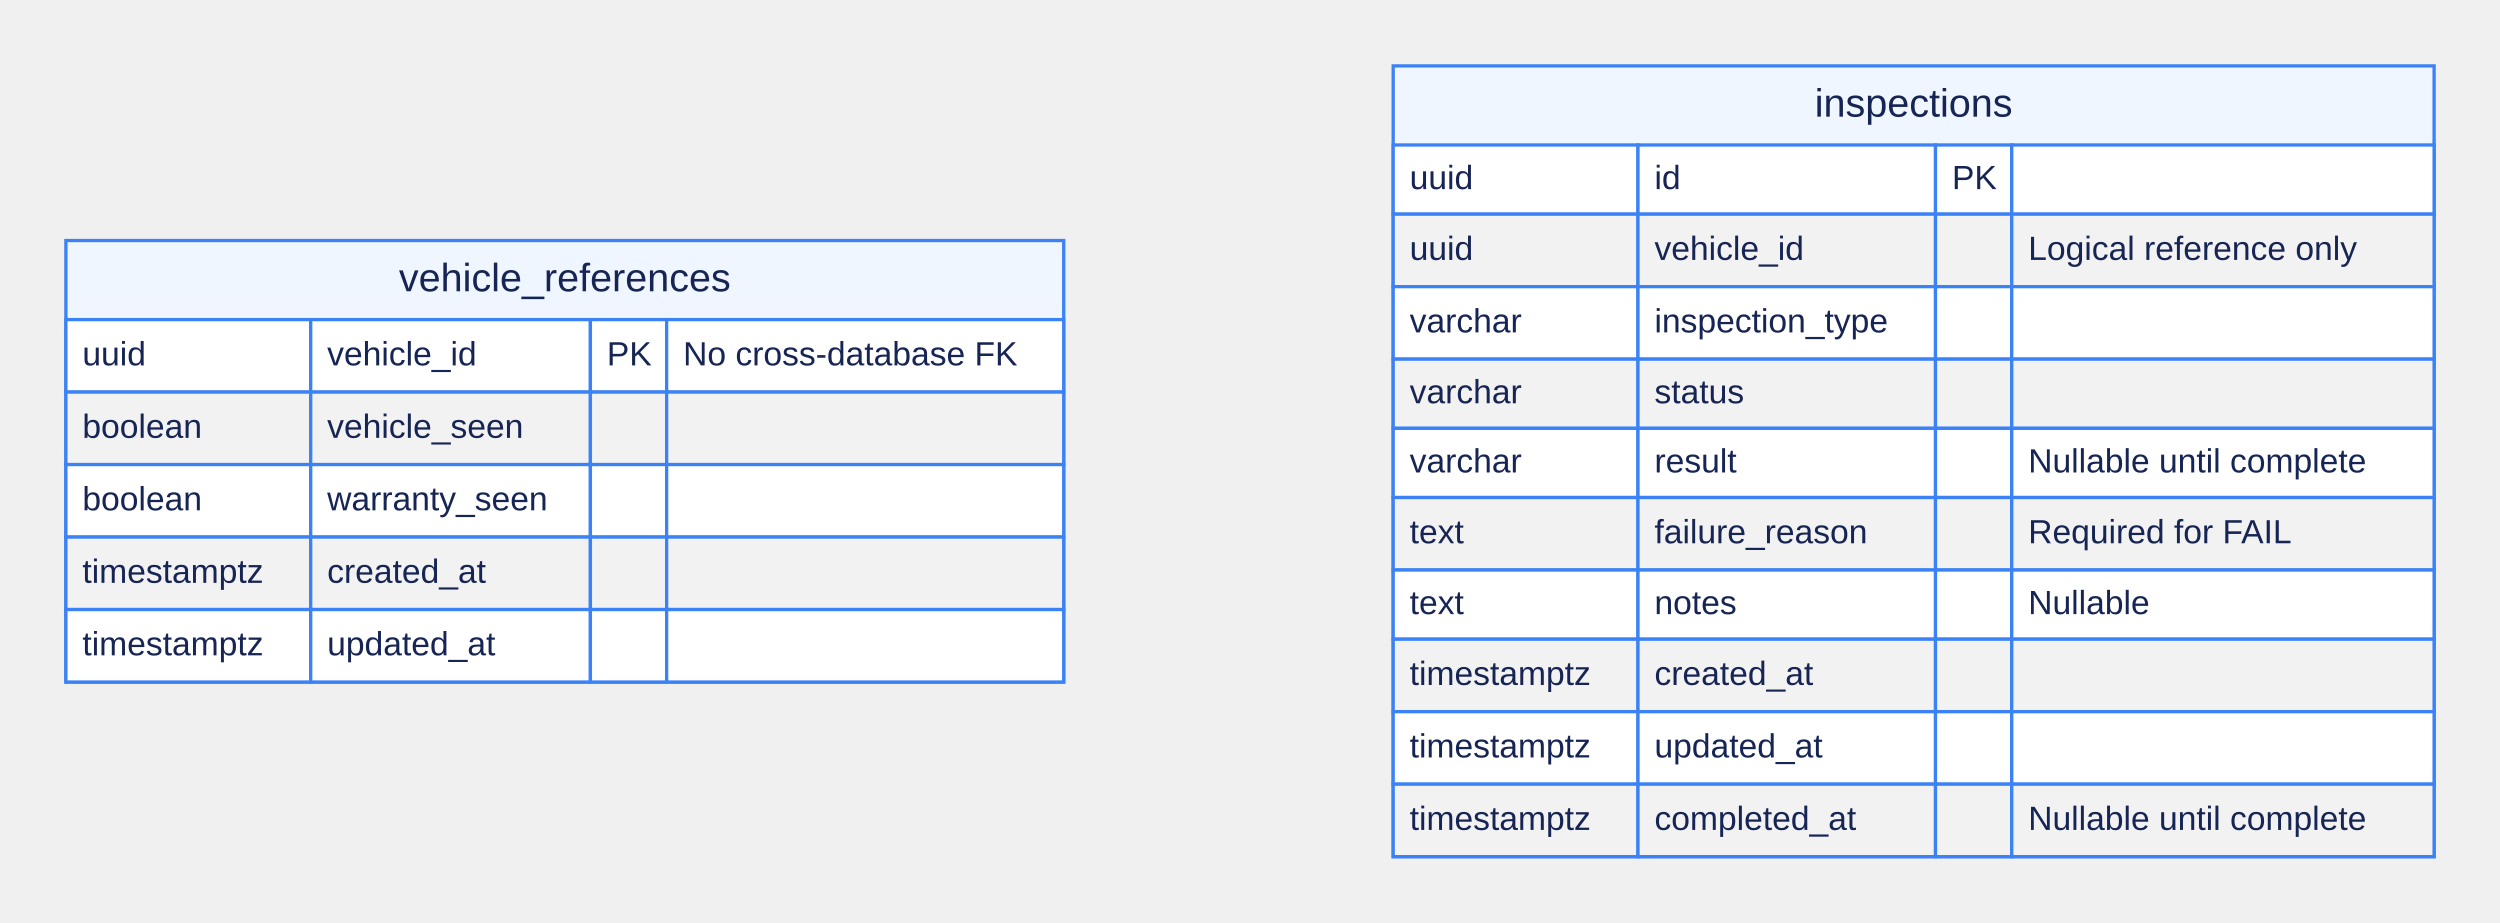
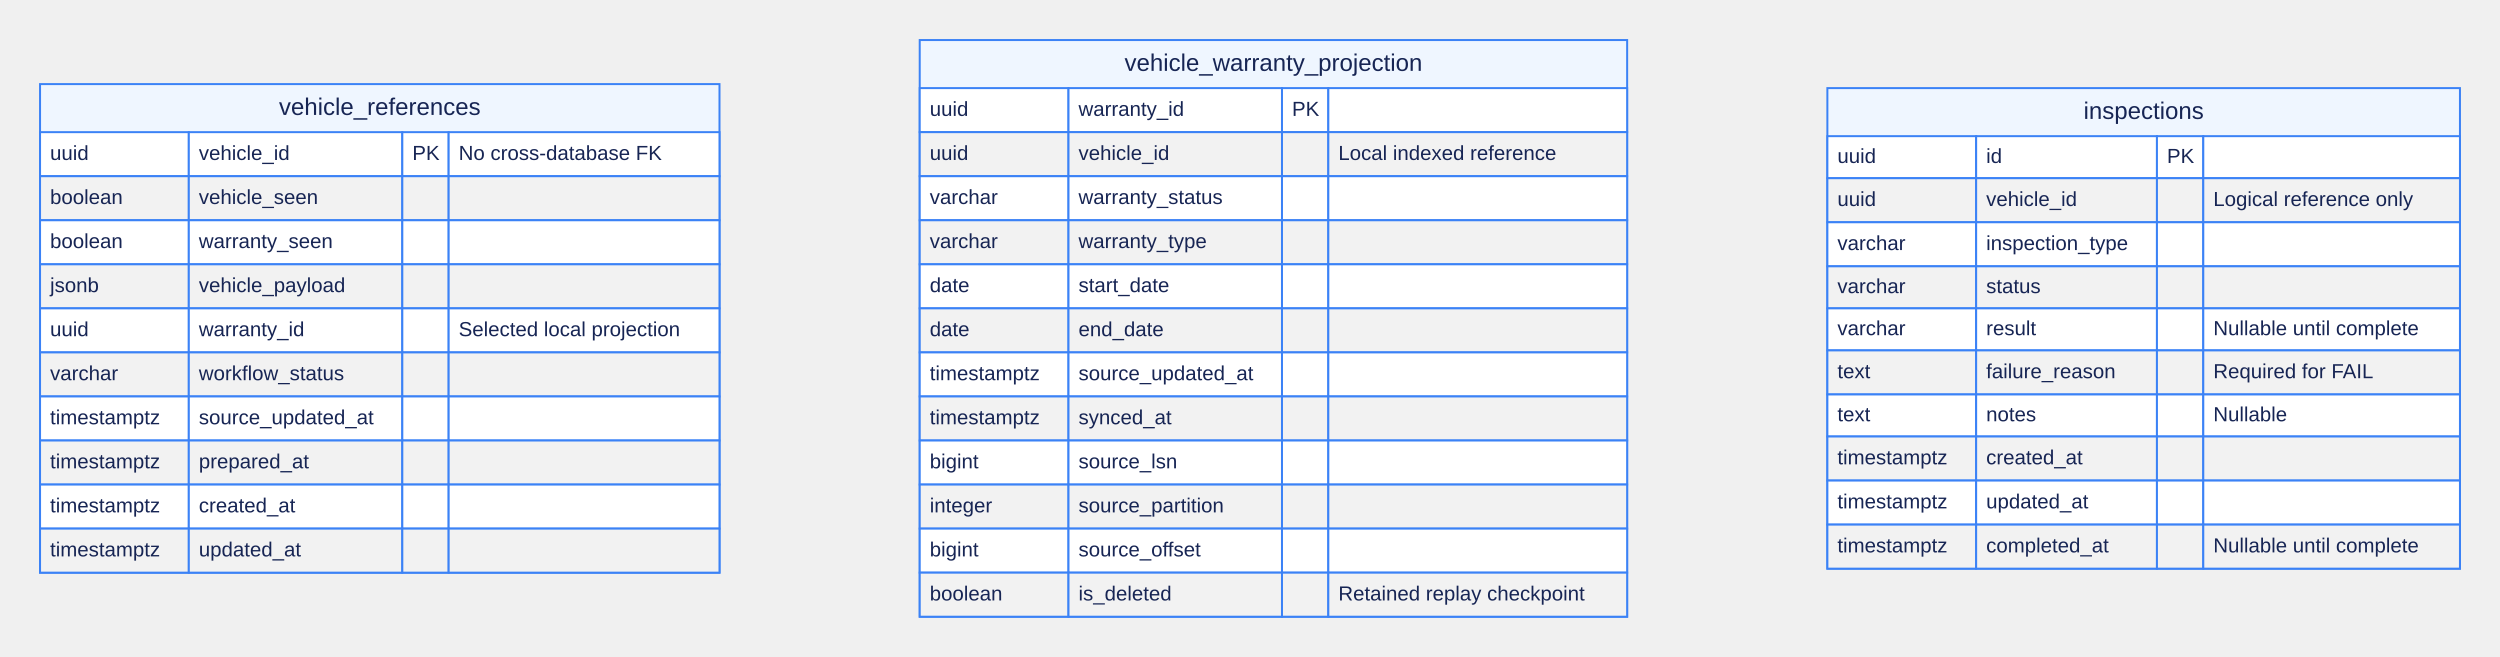
- <svg xmlns="http://www.w3.org/2000/svg" aria-roledescription="er" role="graphics-document document" viewBox="0 0 758.767 280" style="max-width: 758.767px; background-color: white;" width="100%" id="my-svg">
+ <svg xmlns="http://www.w3.org/2000/svg" aria-roledescription="er" role="graphics-document document" viewBox="0 0 1248.558 328" style="max-width: 1248.56px; background-color: white;" width="100%" id="my-svg">
  <style>#my-svg{font-family:Arial,sans-serif;font-size:16px;fill:#172554;}#my-svg .error-icon{fill:#f8fafc;}#my-svg .error-text{fill:#070503;stroke:#070503;}#my-svg .edge-thickness-normal{stroke-width:1px;}#my-svg .edge-thickness-thick{stroke-width:3.5px;}#my-svg .edge-pattern-solid{stroke-dasharray:0;}#my-svg .edge-thickness-invisible{stroke-width:0;fill:none;}#my-svg .edge-pattern-dashed{stroke-dasharray:3;}#my-svg .edge-pattern-dotted{stroke-dasharray:2;}#my-svg .marker{fill:#475569;stroke:#475569;}#my-svg .marker.cross{stroke:#475569;}#my-svg svg{font-family:Arial,sans-serif;font-size:16px;}#my-svg p{margin:0;}#my-svg .entityBox{fill:#eff6ff;stroke:#3b82f6;}#my-svg .attributeBoxOdd{fill:#ffffff;stroke:#3b82f6;}#my-svg .attributeBoxEven{fill:#f2f2f2;stroke:#3b82f6;}#my-svg .relationshipLabelBox{fill:#f8fafc;opacity:0.7;background-color:#f8fafc;}#my-svg .relationshipLabelBox rect{opacity:0.5;}#my-svg .relationshipLine{stroke:#475569;}#my-svg .entityTitleText{text-anchor:middle;font-size:18px;fill:#172554;}#my-svg #MD_PARENT_START{fill:#f5f5f5!important;stroke:#475569!important;stroke-width:1;}#my-svg #MD_PARENT_END{fill:#f5f5f5!important;stroke:#475569!important;stroke-width:1;}#my-svg :root{--mermaid-font-family:"trebuchet ms",verdana,arial,sans-serif;}</style>
  <g />
  <defs>
    <marker orient="auto" markerHeight="240" markerWidth="190" refY="7" refX="0" id="MD_PARENT_START">
      <path d="M 18,7 L9,13 L1,7 L9,1 Z" />
    </marker>
  </defs>
  <defs>
    <marker orient="auto" markerHeight="28" markerWidth="20" refY="7" refX="19" id="MD_PARENT_END">
      <path d="M 18,7 L9,13 L1,7 L9,1 Z" />
    </marker>
  </defs>
  <defs>
    <marker orient="auto" markerHeight="18" markerWidth="18" refY="9" refX="0" id="ONLY_ONE_START">
      <path d="M9,0 L9,18 M15,0 L15,18" fill="none" stroke="gray" />
    </marker>
  </defs>
  <defs>
    <marker orient="auto" markerHeight="18" markerWidth="18" refY="9" refX="18" id="ONLY_ONE_END">
      <path d="M3,0 L3,18 M9,0 L9,18" fill="none" stroke="gray" />
    </marker>
  </defs>
  <defs>
    <marker orient="auto" markerHeight="18" markerWidth="30" refY="9" refX="0" id="ZERO_OR_ONE_START">
      <circle r="6" cy="9" cx="21" fill="white" stroke="gray" />
      <path d="M9,0 L9,18" fill="none" stroke="gray" />
    </marker>
  </defs>
  <defs>
    <marker orient="auto" markerHeight="18" markerWidth="30" refY="9" refX="30" id="ZERO_OR_ONE_END">
      <circle r="6" cy="9" cx="9" fill="white" stroke="gray" />
      <path d="M21,0 L21,18" fill="none" stroke="gray" />
    </marker>
  </defs>
  <defs>
    <marker orient="auto" markerHeight="36" markerWidth="45" refY="18" refX="18" id="ONE_OR_MORE_START">
      <path d="M0,18 Q 18,0 36,18 Q 18,36 0,18 M42,9 L42,27" fill="none" stroke="gray" />
    </marker>
  </defs>
  <defs>
    <marker orient="auto" markerHeight="36" markerWidth="45" refY="18" refX="27" id="ONE_OR_MORE_END">
      <path d="M3,9 L3,27 M9,18 Q27,0 45,18 Q27,36 9,18" fill="none" stroke="gray" />
    </marker>
  </defs>
  <defs>
    <marker orient="auto" markerHeight="36" markerWidth="57" refY="18" refX="18" id="ZERO_OR_MORE_START">
      <circle r="6" cy="18" cx="48" fill="white" stroke="gray" />
      <path d="M0,18 Q18,0 36,18 Q18,36 0,18" fill="none" stroke="gray" />
    </marker>
  </defs>
  <defs>
    <marker orient="auto" markerHeight="36" markerWidth="57" refY="18" refX="39" id="ZERO_OR_MORE_END">
      <circle r="6" cy="18" cx="9" fill="white" stroke="gray" />
      <path d="M21,18 Q39,0 57,18 Q39,36 21,18" fill="none" stroke="gray" />
    </marker>
  </defs>
-   <g transform="translate(20,73 )" id="entity-vehiclereferences-11509d1c-9107-50a2-a935-6b2d21ae5226">
-     <rect height="134" width="302.842" y="0" x="0" class="er entityBox" />
-     <text style="dominant-baseline: middle; text-anchor: middle; font-size: 12px;" transform="translate(151.4211,12)" y="0" x="0" id="text-entity-vehiclereferences-11509d1c-9107-50a2-a935-6b2d21ae5226" class="er entityLabel">vehicle_references</text>
+   <g transform="translate(20,42 )" id="entity-vehiclereferences-11509d1c-9107-50a2-a935-6b2d21ae5226">
+     <rect height="244" width="339.331" y="0" x="0" class="er entityBox" />
+     <text style="dominant-baseline: middle; text-anchor: middle; font-size: 12px;" transform="translate(169.6654,12)" y="0" x="0" id="text-entity-vehiclereferences-11509d1c-9107-50a2-a935-6b2d21ae5226" class="er entityLabel">vehicle_references</text>
    <rect height="22" width="74.297" y="24" x="0" class="er attributeBoxOdd" />
    <text style="dominant-baseline: middle; font-size: 10.2px;" transform="translate(5,35)" y="0" x="0" id="text-entity-vehiclereferences-11509d1c-9107-50a2-a935-6b2d21ae5226-attr-1-type" class="er entityLabel">uuid</text>
-     <rect height="22" width="84.891" y="24" x="74.297" class="er attributeBoxOdd" />
+     <rect height="22" width="106.625" y="24" x="74.297" class="er attributeBoxOdd" />
    <text style="dominant-baseline: middle; font-size: 10.2px;" transform="translate(79.29688,35)" y="0" x="0" id="text-entity-vehiclereferences-11509d1c-9107-50a2-a935-6b2d21ae5226-attr-1-name" class="er entityLabel">vehicle_id</text>
-     <rect height="22" width="23.143" y="24" x="159.188" class="er attributeBoxOdd" />
-     <text style="dominant-baseline: middle; font-size: 10.2px;" transform="translate(164.1875,35)" y="0" x="0" id="text-entity-vehiclereferences-11509d1c-9107-50a2-a935-6b2d21ae5226-attr-1-key" class="er entityLabel">PK</text>
-     <rect height="22" width="120.511" y="24" x="182.331" class="er attributeBoxOdd" />
-     <text style="dominant-baseline: middle; font-size: 10.2px;" transform="translate(187.3308,35)" y="0" x="0" id="text-entity-vehiclereferences-11509d1c-9107-50a2-a935-6b2d21ae5226-attr-1-comment" class="er entityLabel">No cross-database FK</text>
+     <rect height="22" width="23.143" y="24" x="180.922" class="er attributeBoxOdd" />
+     <text style="dominant-baseline: middle; font-size: 10.2px;" transform="translate(185.9219,35)" y="0" x="0" id="text-entity-vehiclereferences-11509d1c-9107-50a2-a935-6b2d21ae5226-attr-1-key" class="er entityLabel">PK</text>
+     <rect height="22" width="135.266" y="24" x="204.065" class="er attributeBoxOdd" />
+     <text style="dominant-baseline: middle; font-size: 10.2px;" transform="translate(209.0652,35)" y="0" x="0" id="text-entity-vehiclereferences-11509d1c-9107-50a2-a935-6b2d21ae5226-attr-1-comment" class="er entityLabel">No cross-database FK</text>
    <rect height="22" width="74.297" y="46" x="0" class="er attributeBoxEven" />
    <text style="dominant-baseline: middle; font-size: 10.2px;" transform="translate(5,57)" y="0" x="0" id="text-entity-vehiclereferences-11509d1c-9107-50a2-a935-6b2d21ae5226-attr-2-type" class="er entityLabel">boolean</text>
-     <rect height="22" width="84.891" y="46" x="74.297" class="er attributeBoxEven" />
+     <rect height="22" width="106.625" y="46" x="74.297" class="er attributeBoxEven" />
    <text style="dominant-baseline: middle; font-size: 10.2px;" transform="translate(79.29688,57)" y="0" x="0" id="text-entity-vehiclereferences-11509d1c-9107-50a2-a935-6b2d21ae5226-attr-2-name" class="er entityLabel">vehicle_seen</text>
-     <rect height="22" width="23.143" y="46" x="159.188" class="er attributeBoxEven" />
-     <text style="dominant-baseline: middle; font-size: 10.2px;" transform="translate(164.1875,57)" y="0" x="0" id="text-entity-vehiclereferences-11509d1c-9107-50a2-a935-6b2d21ae5226-attr-2-key" class="er entityLabel" />
-     <rect height="22" width="120.511" y="46" x="182.331" class="er attributeBoxEven" />
-     <text style="dominant-baseline: middle; font-size: 10.2px;" transform="translate(187.3308,57)" y="0" x="0" id="text-entity-vehiclereferences-11509d1c-9107-50a2-a935-6b2d21ae5226-attr-2-comment" class="er entityLabel" />
+     <rect height="22" width="23.143" y="46" x="180.922" class="er attributeBoxEven" />
+     <text style="dominant-baseline: middle; font-size: 10.2px;" transform="translate(185.9219,57)" y="0" x="0" id="text-entity-vehiclereferences-11509d1c-9107-50a2-a935-6b2d21ae5226-attr-2-key" class="er entityLabel" />
+     <rect height="22" width="135.266" y="46" x="204.065" class="er attributeBoxEven" />
+     <text style="dominant-baseline: middle; font-size: 10.2px;" transform="translate(209.0652,57)" y="0" x="0" id="text-entity-vehiclereferences-11509d1c-9107-50a2-a935-6b2d21ae5226-attr-2-comment" class="er entityLabel" />
    <rect height="22" width="74.297" y="68" x="0" class="er attributeBoxOdd" />
    <text style="dominant-baseline: middle; font-size: 10.2px;" transform="translate(5,79)" y="0" x="0" id="text-entity-vehiclereferences-11509d1c-9107-50a2-a935-6b2d21ae5226-attr-3-type" class="er entityLabel">boolean</text>
-     <rect height="22" width="84.891" y="68" x="74.297" class="er attributeBoxOdd" />
+     <rect height="22" width="106.625" y="68" x="74.297" class="er attributeBoxOdd" />
    <text style="dominant-baseline: middle; font-size: 10.2px;" transform="translate(79.29688,79)" y="0" x="0" id="text-entity-vehiclereferences-11509d1c-9107-50a2-a935-6b2d21ae5226-attr-3-name" class="er entityLabel">warranty_seen</text>
-     <rect height="22" width="23.143" y="68" x="159.188" class="er attributeBoxOdd" />
-     <text style="dominant-baseline: middle; font-size: 10.2px;" transform="translate(164.1875,79)" y="0" x="0" id="text-entity-vehiclereferences-11509d1c-9107-50a2-a935-6b2d21ae5226-attr-3-key" class="er entityLabel" />
-     <rect height="22" width="120.511" y="68" x="182.331" class="er attributeBoxOdd" />
-     <text style="dominant-baseline: middle; font-size: 10.2px;" transform="translate(187.3308,79)" y="0" x="0" id="text-entity-vehiclereferences-11509d1c-9107-50a2-a935-6b2d21ae5226-attr-3-comment" class="er entityLabel" />
+     <rect height="22" width="23.143" y="68" x="180.922" class="er attributeBoxOdd" />
+     <text style="dominant-baseline: middle; font-size: 10.2px;" transform="translate(185.9219,79)" y="0" x="0" id="text-entity-vehiclereferences-11509d1c-9107-50a2-a935-6b2d21ae5226-attr-3-key" class="er entityLabel" />
+     <rect height="22" width="135.266" y="68" x="204.065" class="er attributeBoxOdd" />
+     <text style="dominant-baseline: middle; font-size: 10.2px;" transform="translate(209.0652,79)" y="0" x="0" id="text-entity-vehiclereferences-11509d1c-9107-50a2-a935-6b2d21ae5226-attr-3-comment" class="er entityLabel" />
    <rect height="22" width="74.297" y="90" x="0" class="er attributeBoxEven" />
-     <text style="dominant-baseline: middle; font-size: 10.2px;" transform="translate(5,101)" y="0" x="0" id="text-entity-vehiclereferences-11509d1c-9107-50a2-a935-6b2d21ae5226-attr-4-type" class="er entityLabel">timestamptz</text>
-     <rect height="22" width="84.891" y="90" x="74.297" class="er attributeBoxEven" />
-     <text style="dominant-baseline: middle; font-size: 10.2px;" transform="translate(79.29688,101)" y="0" x="0" id="text-entity-vehiclereferences-11509d1c-9107-50a2-a935-6b2d21ae5226-attr-4-name" class="er entityLabel">created_at</text>
-     <rect height="22" width="23.143" y="90" x="159.188" class="er attributeBoxEven" />
-     <text style="dominant-baseline: middle; font-size: 10.2px;" transform="translate(164.1875,101)" y="0" x="0" id="text-entity-vehiclereferences-11509d1c-9107-50a2-a935-6b2d21ae5226-attr-4-key" class="er entityLabel" />
-     <rect height="22" width="120.511" y="90" x="182.331" class="er attributeBoxEven" />
-     <text style="dominant-baseline: middle; font-size: 10.2px;" transform="translate(187.3308,101)" y="0" x="0" id="text-entity-vehiclereferences-11509d1c-9107-50a2-a935-6b2d21ae5226-attr-4-comment" class="er entityLabel" />
+     <text style="dominant-baseline: middle; font-size: 10.2px;" transform="translate(5,101)" y="0" x="0" id="text-entity-vehiclereferences-11509d1c-9107-50a2-a935-6b2d21ae5226-attr-4-type" class="er entityLabel">jsonb</text>
+     <rect height="22" width="106.625" y="90" x="74.297" class="er attributeBoxEven" />
+     <text style="dominant-baseline: middle; font-size: 10.2px;" transform="translate(79.29688,101)" y="0" x="0" id="text-entity-vehiclereferences-11509d1c-9107-50a2-a935-6b2d21ae5226-attr-4-name" class="er entityLabel">vehicle_payload</text>
+     <rect height="22" width="23.143" y="90" x="180.922" class="er attributeBoxEven" />
+     <text style="dominant-baseline: middle; font-size: 10.2px;" transform="translate(185.9219,101)" y="0" x="0" id="text-entity-vehiclereferences-11509d1c-9107-50a2-a935-6b2d21ae5226-attr-4-key" class="er entityLabel" />
+     <rect height="22" width="135.266" y="90" x="204.065" class="er attributeBoxEven" />
+     <text style="dominant-baseline: middle; font-size: 10.2px;" transform="translate(209.0652,101)" y="0" x="0" id="text-entity-vehiclereferences-11509d1c-9107-50a2-a935-6b2d21ae5226-attr-4-comment" class="er entityLabel" />
    <rect height="22" width="74.297" y="112" x="0" class="er attributeBoxOdd" />
-     <text style="dominant-baseline: middle; font-size: 10.2px;" transform="translate(5,123)" y="0" x="0" id="text-entity-vehiclereferences-11509d1c-9107-50a2-a935-6b2d21ae5226-attr-5-type" class="er entityLabel">timestamptz</text>
-     <rect height="22" width="84.891" y="112" x="74.297" class="er attributeBoxOdd" />
-     <text style="dominant-baseline: middle; font-size: 10.2px;" transform="translate(79.29688,123)" y="0" x="0" id="text-entity-vehiclereferences-11509d1c-9107-50a2-a935-6b2d21ae5226-attr-5-name" class="er entityLabel">updated_at</text>
-     <rect height="22" width="23.143" y="112" x="159.188" class="er attributeBoxOdd" />
-     <text style="dominant-baseline: middle; font-size: 10.2px;" transform="translate(164.1875,123)" y="0" x="0" id="text-entity-vehiclereferences-11509d1c-9107-50a2-a935-6b2d21ae5226-attr-5-key" class="er entityLabel" />
-     <rect height="22" width="120.511" y="112" x="182.331" class="er attributeBoxOdd" />
-     <text style="dominant-baseline: middle; font-size: 10.2px;" transform="translate(187.3308,123)" y="0" x="0" id="text-entity-vehiclereferences-11509d1c-9107-50a2-a935-6b2d21ae5226-attr-5-comment" class="er entityLabel" />
+     <text style="dominant-baseline: middle; font-size: 10.2px;" transform="translate(5,123)" y="0" x="0" id="text-entity-vehiclereferences-11509d1c-9107-50a2-a935-6b2d21ae5226-attr-5-type" class="er entityLabel">uuid</text>
+     <rect height="22" width="106.625" y="112" x="74.297" class="er attributeBoxOdd" />
+     <text style="dominant-baseline: middle; font-size: 10.2px;" transform="translate(79.29688,123)" y="0" x="0" id="text-entity-vehiclereferences-11509d1c-9107-50a2-a935-6b2d21ae5226-attr-5-name" class="er entityLabel">warranty_id</text>
+     <rect height="22" width="23.143" y="112" x="180.922" class="er attributeBoxOdd" />
+     <text style="dominant-baseline: middle; font-size: 10.2px;" transform="translate(185.9219,123)" y="0" x="0" id="text-entity-vehiclereferences-11509d1c-9107-50a2-a935-6b2d21ae5226-attr-5-key" class="er entityLabel" />
+     <rect height="22" width="135.266" y="112" x="204.065" class="er attributeBoxOdd" />
+     <text style="dominant-baseline: middle; font-size: 10.2px;" transform="translate(209.0652,123)" y="0" x="0" id="text-entity-vehiclereferences-11509d1c-9107-50a2-a935-6b2d21ae5226-attr-5-comment" class="er entityLabel">Selected local projection</text>
+     <rect height="22" width="74.297" y="134" x="0" class="er attributeBoxEven" />
+     <text style="dominant-baseline: middle; font-size: 10.2px;" transform="translate(5,145)" y="0" x="0" id="text-entity-vehiclereferences-11509d1c-9107-50a2-a935-6b2d21ae5226-attr-6-type" class="er entityLabel">varchar</text>
+     <rect height="22" width="106.625" y="134" x="74.297" class="er attributeBoxEven" />
+     <text style="dominant-baseline: middle; font-size: 10.2px;" transform="translate(79.29688,145)" y="0" x="0" id="text-entity-vehiclereferences-11509d1c-9107-50a2-a935-6b2d21ae5226-attr-6-name" class="er entityLabel">workflow_status</text>
+     <rect height="22" width="23.143" y="134" x="180.922" class="er attributeBoxEven" />
+     <text style="dominant-baseline: middle; font-size: 10.2px;" transform="translate(185.9219,145)" y="0" x="0" id="text-entity-vehiclereferences-11509d1c-9107-50a2-a935-6b2d21ae5226-attr-6-key" class="er entityLabel" />
+     <rect height="22" width="135.266" y="134" x="204.065" class="er attributeBoxEven" />
+     <text style="dominant-baseline: middle; font-size: 10.2px;" transform="translate(209.0652,145)" y="0" x="0" id="text-entity-vehiclereferences-11509d1c-9107-50a2-a935-6b2d21ae5226-attr-6-comment" class="er entityLabel" />
+     <rect height="22" width="74.297" y="156" x="0" class="er attributeBoxOdd" />
+     <text style="dominant-baseline: middle; font-size: 10.2px;" transform="translate(5,167)" y="0" x="0" id="text-entity-vehiclereferences-11509d1c-9107-50a2-a935-6b2d21ae5226-attr-7-type" class="er entityLabel">timestamptz</text>
+     <rect height="22" width="106.625" y="156" x="74.297" class="er attributeBoxOdd" />
+     <text style="dominant-baseline: middle; font-size: 10.2px;" transform="translate(79.29688,167)" y="0" x="0" id="text-entity-vehiclereferences-11509d1c-9107-50a2-a935-6b2d21ae5226-attr-7-name" class="er entityLabel">source_updated_at</text>
+     <rect height="22" width="23.143" y="156" x="180.922" class="er attributeBoxOdd" />
+     <text style="dominant-baseline: middle; font-size: 10.2px;" transform="translate(185.9219,167)" y="0" x="0" id="text-entity-vehiclereferences-11509d1c-9107-50a2-a935-6b2d21ae5226-attr-7-key" class="er entityLabel" />
+     <rect height="22" width="135.266" y="156" x="204.065" class="er attributeBoxOdd" />
+     <text style="dominant-baseline: middle; font-size: 10.2px;" transform="translate(209.0652,167)" y="0" x="0" id="text-entity-vehiclereferences-11509d1c-9107-50a2-a935-6b2d21ae5226-attr-7-comment" class="er entityLabel" />
+     <rect height="22" width="74.297" y="178" x="0" class="er attributeBoxEven" />
+     <text style="dominant-baseline: middle; font-size: 10.2px;" transform="translate(5,189)" y="0" x="0" id="text-entity-vehiclereferences-11509d1c-9107-50a2-a935-6b2d21ae5226-attr-8-type" class="er entityLabel">timestamptz</text>
+     <rect height="22" width="106.625" y="178" x="74.297" class="er attributeBoxEven" />
+     <text style="dominant-baseline: middle; font-size: 10.2px;" transform="translate(79.29688,189)" y="0" x="0" id="text-entity-vehiclereferences-11509d1c-9107-50a2-a935-6b2d21ae5226-attr-8-name" class="er entityLabel">prepared_at</text>
+     <rect height="22" width="23.143" y="178" x="180.922" class="er attributeBoxEven" />
+     <text style="dominant-baseline: middle; font-size: 10.2px;" transform="translate(185.9219,189)" y="0" x="0" id="text-entity-vehiclereferences-11509d1c-9107-50a2-a935-6b2d21ae5226-attr-8-key" class="er entityLabel" />
+     <rect height="22" width="135.266" y="178" x="204.065" class="er attributeBoxEven" />
+     <text style="dominant-baseline: middle; font-size: 10.2px;" transform="translate(209.0652,189)" y="0" x="0" id="text-entity-vehiclereferences-11509d1c-9107-50a2-a935-6b2d21ae5226-attr-8-comment" class="er entityLabel" />
+     <rect height="22" width="74.297" y="200" x="0" class="er attributeBoxOdd" />
+     <text style="dominant-baseline: middle; font-size: 10.2px;" transform="translate(5,211)" y="0" x="0" id="text-entity-vehiclereferences-11509d1c-9107-50a2-a935-6b2d21ae5226-attr-9-type" class="er entityLabel">timestamptz</text>
+     <rect height="22" width="106.625" y="200" x="74.297" class="er attributeBoxOdd" />
+     <text style="dominant-baseline: middle; font-size: 10.2px;" transform="translate(79.29688,211)" y="0" x="0" id="text-entity-vehiclereferences-11509d1c-9107-50a2-a935-6b2d21ae5226-attr-9-name" class="er entityLabel">created_at</text>
+     <rect height="22" width="23.143" y="200" x="180.922" class="er attributeBoxOdd" />
+     <text style="dominant-baseline: middle; font-size: 10.2px;" transform="translate(185.9219,211)" y="0" x="0" id="text-entity-vehiclereferences-11509d1c-9107-50a2-a935-6b2d21ae5226-attr-9-key" class="er entityLabel" />
+     <rect height="22" width="135.266" y="200" x="204.065" class="er attributeBoxOdd" />
+     <text style="dominant-baseline: middle; font-size: 10.2px;" transform="translate(209.0652,211)" y="0" x="0" id="text-entity-vehiclereferences-11509d1c-9107-50a2-a935-6b2d21ae5226-attr-9-comment" class="er entityLabel" />
+     <rect height="22" width="74.297" y="222" x="0" class="er attributeBoxEven" />
+     <text style="dominant-baseline: middle; font-size: 10.2px;" transform="translate(5,233)" y="0" x="0" id="text-entity-vehiclereferences-11509d1c-9107-50a2-a935-6b2d21ae5226-attr-10-type" class="er entityLabel">timestamptz</text>
+     <rect height="22" width="106.625" y="222" x="74.297" class="er attributeBoxEven" />
+     <text style="dominant-baseline: middle; font-size: 10.2px;" transform="translate(79.29688,233)" y="0" x="0" id="text-entity-vehiclereferences-11509d1c-9107-50a2-a935-6b2d21ae5226-attr-10-name" class="er entityLabel">updated_at</text>
+     <rect height="22" width="23.143" y="222" x="180.922" class="er attributeBoxEven" />
+     <text style="dominant-baseline: middle; font-size: 10.2px;" transform="translate(185.9219,233)" y="0" x="0" id="text-entity-vehiclereferences-11509d1c-9107-50a2-a935-6b2d21ae5226-attr-10-key" class="er entityLabel" />
+     <rect height="22" width="135.266" y="222" x="204.065" class="er attributeBoxEven" />
+     <text style="dominant-baseline: middle; font-size: 10.2px;" transform="translate(209.0652,233)" y="0" x="0" id="text-entity-vehiclereferences-11509d1c-9107-50a2-a935-6b2d21ae5226-attr-10-comment" class="er entityLabel" />
  </g>
-   <g transform="translate(422.8421,20 )" id="entity-inspections-1abb0ae4-b08a-5ac8-907f-ba8dd2f87b2c">
+   <g transform="translate(459.3308,20 )" id="entity-vehiclewarrantyprojection-8aa4ccb3-3d6f-5cfb-b51c-bd8681db6589">
+     <rect height="288" width="353.302" y="0" x="0" class="er entityBox" />
+     <text style="dominant-baseline: middle; text-anchor: middle; font-size: 12px;" transform="translate(176.6512,12)" y="0" x="0" id="text-entity-vehiclewarrantyprojection-8aa4ccb3-3d6f-5cfb-b51c-bd8681db6589" class="er entityLabel">vehicle_warranty_projection</text>
+     <rect height="22" width="74.297" y="24" x="0" class="er attributeBoxOdd" />
+     <text style="dominant-baseline: middle; font-size: 10.2px;" transform="translate(5,35)" y="0" x="0" id="text-entity-vehiclewarrantyprojection-8aa4ccb3-3d6f-5cfb-b51c-bd8681db6589-attr-1-type" class="er entityLabel">uuid</text>
+     <rect height="22" width="106.625" y="24" x="74.297" class="er attributeBoxOdd" />
+     <text style="dominant-baseline: middle; font-size: 10.2px;" transform="translate(79.29688,35)" y="0" x="0" id="text-entity-vehiclewarrantyprojection-8aa4ccb3-3d6f-5cfb-b51c-bd8681db6589-attr-1-name" class="er entityLabel">warranty_id</text>
+     <rect height="22" width="23.143" y="24" x="180.922" class="er attributeBoxOdd" />
+     <text style="dominant-baseline: middle; font-size: 10.2px;" transform="translate(185.9219,35)" y="0" x="0" id="text-entity-vehiclewarrantyprojection-8aa4ccb3-3d6f-5cfb-b51c-bd8681db6589-attr-1-key" class="er entityLabel">PK</text>
+     <rect height="22" width="149.237" y="24" x="204.065" class="er attributeBoxOdd" />
+     <text style="dominant-baseline: middle; font-size: 10.2px;" transform="translate(209.0652,35)" y="0" x="0" id="text-entity-vehiclewarrantyprojection-8aa4ccb3-3d6f-5cfb-b51c-bd8681db6589-attr-1-comment" class="er entityLabel" />
+     <rect height="22" width="74.297" y="46" x="0" class="er attributeBoxEven" />
+     <text style="dominant-baseline: middle; font-size: 10.2px;" transform="translate(5,57)" y="0" x="0" id="text-entity-vehiclewarrantyprojection-8aa4ccb3-3d6f-5cfb-b51c-bd8681db6589-attr-2-type" class="er entityLabel">uuid</text>
+     <rect height="22" width="106.625" y="46" x="74.297" class="er attributeBoxEven" />
+     <text style="dominant-baseline: middle; font-size: 10.2px;" transform="translate(79.29688,57)" y="0" x="0" id="text-entity-vehiclewarrantyprojection-8aa4ccb3-3d6f-5cfb-b51c-bd8681db6589-attr-2-name" class="er entityLabel">vehicle_id</text>
+     <rect height="22" width="23.143" y="46" x="180.922" class="er attributeBoxEven" />
+     <text style="dominant-baseline: middle; font-size: 10.2px;" transform="translate(185.9219,57)" y="0" x="0" id="text-entity-vehiclewarrantyprojection-8aa4ccb3-3d6f-5cfb-b51c-bd8681db6589-attr-2-key" class="er entityLabel" />
+     <rect height="22" width="149.237" y="46" x="204.065" class="er attributeBoxEven" />
+     <text style="dominant-baseline: middle; font-size: 10.2px;" transform="translate(209.0652,57)" y="0" x="0" id="text-entity-vehiclewarrantyprojection-8aa4ccb3-3d6f-5cfb-b51c-bd8681db6589-attr-2-comment" class="er entityLabel">Local indexed reference</text>
+     <rect height="22" width="74.297" y="68" x="0" class="er attributeBoxOdd" />
+     <text style="dominant-baseline: middle; font-size: 10.2px;" transform="translate(5,79)" y="0" x="0" id="text-entity-vehiclewarrantyprojection-8aa4ccb3-3d6f-5cfb-b51c-bd8681db6589-attr-3-type" class="er entityLabel">varchar</text>
+     <rect height="22" width="106.625" y="68" x="74.297" class="er attributeBoxOdd" />
+     <text style="dominant-baseline: middle; font-size: 10.2px;" transform="translate(79.29688,79)" y="0" x="0" id="text-entity-vehiclewarrantyprojection-8aa4ccb3-3d6f-5cfb-b51c-bd8681db6589-attr-3-name" class="er entityLabel">warranty_status</text>
+     <rect height="22" width="23.143" y="68" x="180.922" class="er attributeBoxOdd" />
+     <text style="dominant-baseline: middle; font-size: 10.2px;" transform="translate(185.9219,79)" y="0" x="0" id="text-entity-vehiclewarrantyprojection-8aa4ccb3-3d6f-5cfb-b51c-bd8681db6589-attr-3-key" class="er entityLabel" />
+     <rect height="22" width="149.237" y="68" x="204.065" class="er attributeBoxOdd" />
+     <text style="dominant-baseline: middle; font-size: 10.2px;" transform="translate(209.0652,79)" y="0" x="0" id="text-entity-vehiclewarrantyprojection-8aa4ccb3-3d6f-5cfb-b51c-bd8681db6589-attr-3-comment" class="er entityLabel" />
+     <rect height="22" width="74.297" y="90" x="0" class="er attributeBoxEven" />
+     <text style="dominant-baseline: middle; font-size: 10.2px;" transform="translate(5,101)" y="0" x="0" id="text-entity-vehiclewarrantyprojection-8aa4ccb3-3d6f-5cfb-b51c-bd8681db6589-attr-4-type" class="er entityLabel">varchar</text>
+     <rect height="22" width="106.625" y="90" x="74.297" class="er attributeBoxEven" />
+     <text style="dominant-baseline: middle; font-size: 10.2px;" transform="translate(79.29688,101)" y="0" x="0" id="text-entity-vehiclewarrantyprojection-8aa4ccb3-3d6f-5cfb-b51c-bd8681db6589-attr-4-name" class="er entityLabel">warranty_type</text>
+     <rect height="22" width="23.143" y="90" x="180.922" class="er attributeBoxEven" />
+     <text style="dominant-baseline: middle; font-size: 10.2px;" transform="translate(185.9219,101)" y="0" x="0" id="text-entity-vehiclewarrantyprojection-8aa4ccb3-3d6f-5cfb-b51c-bd8681db6589-attr-4-key" class="er entityLabel" />
+     <rect height="22" width="149.237" y="90" x="204.065" class="er attributeBoxEven" />
+     <text style="dominant-baseline: middle; font-size: 10.2px;" transform="translate(209.0652,101)" y="0" x="0" id="text-entity-vehiclewarrantyprojection-8aa4ccb3-3d6f-5cfb-b51c-bd8681db6589-attr-4-comment" class="er entityLabel" />
+     <rect height="22" width="74.297" y="112" x="0" class="er attributeBoxOdd" />
+     <text style="dominant-baseline: middle; font-size: 10.2px;" transform="translate(5,123)" y="0" x="0" id="text-entity-vehiclewarrantyprojection-8aa4ccb3-3d6f-5cfb-b51c-bd8681db6589-attr-5-type" class="er entityLabel">date</text>
+     <rect height="22" width="106.625" y="112" x="74.297" class="er attributeBoxOdd" />
+     <text style="dominant-baseline: middle; font-size: 10.2px;" transform="translate(79.29688,123)" y="0" x="0" id="text-entity-vehiclewarrantyprojection-8aa4ccb3-3d6f-5cfb-b51c-bd8681db6589-attr-5-name" class="er entityLabel">start_date</text>
+     <rect height="22" width="23.143" y="112" x="180.922" class="er attributeBoxOdd" />
+     <text style="dominant-baseline: middle; font-size: 10.2px;" transform="translate(185.9219,123)" y="0" x="0" id="text-entity-vehiclewarrantyprojection-8aa4ccb3-3d6f-5cfb-b51c-bd8681db6589-attr-5-key" class="er entityLabel" />
+     <rect height="22" width="149.237" y="112" x="204.065" class="er attributeBoxOdd" />
+     <text style="dominant-baseline: middle; font-size: 10.2px;" transform="translate(209.0652,123)" y="0" x="0" id="text-entity-vehiclewarrantyprojection-8aa4ccb3-3d6f-5cfb-b51c-bd8681db6589-attr-5-comment" class="er entityLabel" />
+     <rect height="22" width="74.297" y="134" x="0" class="er attributeBoxEven" />
+     <text style="dominant-baseline: middle; font-size: 10.2px;" transform="translate(5,145)" y="0" x="0" id="text-entity-vehiclewarrantyprojection-8aa4ccb3-3d6f-5cfb-b51c-bd8681db6589-attr-6-type" class="er entityLabel">date</text>
+     <rect height="22" width="106.625" y="134" x="74.297" class="er attributeBoxEven" />
+     <text style="dominant-baseline: middle; font-size: 10.2px;" transform="translate(79.29688,145)" y="0" x="0" id="text-entity-vehiclewarrantyprojection-8aa4ccb3-3d6f-5cfb-b51c-bd8681db6589-attr-6-name" class="er entityLabel">end_date</text>
+     <rect height="22" width="23.143" y="134" x="180.922" class="er attributeBoxEven" />
+     <text style="dominant-baseline: middle; font-size: 10.2px;" transform="translate(185.9219,145)" y="0" x="0" id="text-entity-vehiclewarrantyprojection-8aa4ccb3-3d6f-5cfb-b51c-bd8681db6589-attr-6-key" class="er entityLabel" />
+     <rect height="22" width="149.237" y="134" x="204.065" class="er attributeBoxEven" />
+     <text style="dominant-baseline: middle; font-size: 10.2px;" transform="translate(209.0652,145)" y="0" x="0" id="text-entity-vehiclewarrantyprojection-8aa4ccb3-3d6f-5cfb-b51c-bd8681db6589-attr-6-comment" class="er entityLabel" />
+     <rect height="22" width="74.297" y="156" x="0" class="er attributeBoxOdd" />
+     <text style="dominant-baseline: middle; font-size: 10.2px;" transform="translate(5,167)" y="0" x="0" id="text-entity-vehiclewarrantyprojection-8aa4ccb3-3d6f-5cfb-b51c-bd8681db6589-attr-7-type" class="er entityLabel">timestamptz</text>
+     <rect height="22" width="106.625" y="156" x="74.297" class="er attributeBoxOdd" />
+     <text style="dominant-baseline: middle; font-size: 10.2px;" transform="translate(79.29688,167)" y="0" x="0" id="text-entity-vehiclewarrantyprojection-8aa4ccb3-3d6f-5cfb-b51c-bd8681db6589-attr-7-name" class="er entityLabel">source_updated_at</text>
+     <rect height="22" width="23.143" y="156" x="180.922" class="er attributeBoxOdd" />
+     <text style="dominant-baseline: middle; font-size: 10.2px;" transform="translate(185.9219,167)" y="0" x="0" id="text-entity-vehiclewarrantyprojection-8aa4ccb3-3d6f-5cfb-b51c-bd8681db6589-attr-7-key" class="er entityLabel" />
+     <rect height="22" width="149.237" y="156" x="204.065" class="er attributeBoxOdd" />
+     <text style="dominant-baseline: middle; font-size: 10.2px;" transform="translate(209.0652,167)" y="0" x="0" id="text-entity-vehiclewarrantyprojection-8aa4ccb3-3d6f-5cfb-b51c-bd8681db6589-attr-7-comment" class="er entityLabel" />
+     <rect height="22" width="74.297" y="178" x="0" class="er attributeBoxEven" />
+     <text style="dominant-baseline: middle; font-size: 10.2px;" transform="translate(5,189)" y="0" x="0" id="text-entity-vehiclewarrantyprojection-8aa4ccb3-3d6f-5cfb-b51c-bd8681db6589-attr-8-type" class="er entityLabel">timestamptz</text>
+     <rect height="22" width="106.625" y="178" x="74.297" class="er attributeBoxEven" />
+     <text style="dominant-baseline: middle; font-size: 10.2px;" transform="translate(79.29688,189)" y="0" x="0" id="text-entity-vehiclewarrantyprojection-8aa4ccb3-3d6f-5cfb-b51c-bd8681db6589-attr-8-name" class="er entityLabel">synced_at</text>
+     <rect height="22" width="23.143" y="178" x="180.922" class="er attributeBoxEven" />
+     <text style="dominant-baseline: middle; font-size: 10.2px;" transform="translate(185.9219,189)" y="0" x="0" id="text-entity-vehiclewarrantyprojection-8aa4ccb3-3d6f-5cfb-b51c-bd8681db6589-attr-8-key" class="er entityLabel" />
+     <rect height="22" width="149.237" y="178" x="204.065" class="er attributeBoxEven" />
+     <text style="dominant-baseline: middle; font-size: 10.2px;" transform="translate(209.0652,189)" y="0" x="0" id="text-entity-vehiclewarrantyprojection-8aa4ccb3-3d6f-5cfb-b51c-bd8681db6589-attr-8-comment" class="er entityLabel" />
+     <rect height="22" width="74.297" y="200" x="0" class="er attributeBoxOdd" />
+     <text style="dominant-baseline: middle; font-size: 10.2px;" transform="translate(5,211)" y="0" x="0" id="text-entity-vehiclewarrantyprojection-8aa4ccb3-3d6f-5cfb-b51c-bd8681db6589-attr-9-type" class="er entityLabel">bigint</text>
+     <rect height="22" width="106.625" y="200" x="74.297" class="er attributeBoxOdd" />
+     <text style="dominant-baseline: middle; font-size: 10.2px;" transform="translate(79.29688,211)" y="0" x="0" id="text-entity-vehiclewarrantyprojection-8aa4ccb3-3d6f-5cfb-b51c-bd8681db6589-attr-9-name" class="er entityLabel">source_lsn</text>
+     <rect height="22" width="23.143" y="200" x="180.922" class="er attributeBoxOdd" />
+     <text style="dominant-baseline: middle; font-size: 10.2px;" transform="translate(185.9219,211)" y="0" x="0" id="text-entity-vehiclewarrantyprojection-8aa4ccb3-3d6f-5cfb-b51c-bd8681db6589-attr-9-key" class="er entityLabel" />
+     <rect height="22" width="149.237" y="200" x="204.065" class="er attributeBoxOdd" />
+     <text style="dominant-baseline: middle; font-size: 10.2px;" transform="translate(209.0652,211)" y="0" x="0" id="text-entity-vehiclewarrantyprojection-8aa4ccb3-3d6f-5cfb-b51c-bd8681db6589-attr-9-comment" class="er entityLabel" />
+     <rect height="22" width="74.297" y="222" x="0" class="er attributeBoxEven" />
+     <text style="dominant-baseline: middle; font-size: 10.2px;" transform="translate(5,233)" y="0" x="0" id="text-entity-vehiclewarrantyprojection-8aa4ccb3-3d6f-5cfb-b51c-bd8681db6589-attr-10-type" class="er entityLabel">integer</text>
+     <rect height="22" width="106.625" y="222" x="74.297" class="er attributeBoxEven" />
+     <text style="dominant-baseline: middle; font-size: 10.2px;" transform="translate(79.29688,233)" y="0" x="0" id="text-entity-vehiclewarrantyprojection-8aa4ccb3-3d6f-5cfb-b51c-bd8681db6589-attr-10-name" class="er entityLabel">source_partition</text>
+     <rect height="22" width="23.143" y="222" x="180.922" class="er attributeBoxEven" />
+     <text style="dominant-baseline: middle; font-size: 10.2px;" transform="translate(185.9219,233)" y="0" x="0" id="text-entity-vehiclewarrantyprojection-8aa4ccb3-3d6f-5cfb-b51c-bd8681db6589-attr-10-key" class="er entityLabel" />
+     <rect height="22" width="149.237" y="222" x="204.065" class="er attributeBoxEven" />
+     <text style="dominant-baseline: middle; font-size: 10.2px;" transform="translate(209.0652,233)" y="0" x="0" id="text-entity-vehiclewarrantyprojection-8aa4ccb3-3d6f-5cfb-b51c-bd8681db6589-attr-10-comment" class="er entityLabel" />
+     <rect height="22" width="74.297" y="244" x="0" class="er attributeBoxOdd" />
+     <text style="dominant-baseline: middle; font-size: 10.2px;" transform="translate(5,255)" y="0" x="0" id="text-entity-vehiclewarrantyprojection-8aa4ccb3-3d6f-5cfb-b51c-bd8681db6589-attr-11-type" class="er entityLabel">bigint</text>
+     <rect height="22" width="106.625" y="244" x="74.297" class="er attributeBoxOdd" />
+     <text style="dominant-baseline: middle; font-size: 10.2px;" transform="translate(79.29688,255)" y="0" x="0" id="text-entity-vehiclewarrantyprojection-8aa4ccb3-3d6f-5cfb-b51c-bd8681db6589-attr-11-name" class="er entityLabel">source_offset</text>
+     <rect height="22" width="23.143" y="244" x="180.922" class="er attributeBoxOdd" />
+     <text style="dominant-baseline: middle; font-size: 10.2px;" transform="translate(185.9219,255)" y="0" x="0" id="text-entity-vehiclewarrantyprojection-8aa4ccb3-3d6f-5cfb-b51c-bd8681db6589-attr-11-key" class="er entityLabel" />
+     <rect height="22" width="149.237" y="244" x="204.065" class="er attributeBoxOdd" />
+     <text style="dominant-baseline: middle; font-size: 10.2px;" transform="translate(209.0652,255)" y="0" x="0" id="text-entity-vehiclewarrantyprojection-8aa4ccb3-3d6f-5cfb-b51c-bd8681db6589-attr-11-comment" class="er entityLabel" />
+     <rect height="22" width="74.297" y="266" x="0" class="er attributeBoxEven" />
+     <text style="dominant-baseline: middle; font-size: 10.2px;" transform="translate(5,277)" y="0" x="0" id="text-entity-vehiclewarrantyprojection-8aa4ccb3-3d6f-5cfb-b51c-bd8681db6589-attr-12-type" class="er entityLabel">boolean</text>
+     <rect height="22" width="106.625" y="266" x="74.297" class="er attributeBoxEven" />
+     <text style="dominant-baseline: middle; font-size: 10.2px;" transform="translate(79.29688,277)" y="0" x="0" id="text-entity-vehiclewarrantyprojection-8aa4ccb3-3d6f-5cfb-b51c-bd8681db6589-attr-12-name" class="er entityLabel">is_deleted</text>
+     <rect height="22" width="23.143" y="266" x="180.922" class="er attributeBoxEven" />
+     <text style="dominant-baseline: middle; font-size: 10.2px;" transform="translate(185.9219,277)" y="0" x="0" id="text-entity-vehiclewarrantyprojection-8aa4ccb3-3d6f-5cfb-b51c-bd8681db6589-attr-12-key" class="er entityLabel" />
+     <rect height="22" width="149.237" y="266" x="204.065" class="er attributeBoxEven" />
+     <text style="dominant-baseline: middle; font-size: 10.2px;" transform="translate(209.0652,277)" y="0" x="0" id="text-entity-vehiclewarrantyprojection-8aa4ccb3-3d6f-5cfb-b51c-bd8681db6589-attr-12-comment" class="er entityLabel">Retained replay checkpoint</text>
+   </g>
+   <g transform="translate(912.6333,44 )" id="entity-inspections-1abb0ae4-b08a-5ac8-907f-ba8dd2f87b2c">
    <rect height="240" width="315.925" y="0" x="0" class="er entityBox" />
    <text style="dominant-baseline: middle; text-anchor: middle; font-size: 12px;" transform="translate(157.9623,12)" y="0" x="0" id="text-entity-inspections-1abb0ae4-b08a-5ac8-907f-ba8dd2f87b2c" class="er entityLabel">inspections</text>
    <rect height="21" width="74.297" y="24" x="0" class="er attributeBoxOdd" />
    <text style="dominant-baseline: middle; font-size: 10.2px;" transform="translate(5,34.5)" y="0" x="0" id="text-entity-inspections-1abb0ae4-b08a-5ac8-907f-ba8dd2f87b2c-attr-1-type" class="er entityLabel">uuid</text>
    <rect height="21" width="90.297" y="24" x="74.297" class="er attributeBoxOdd" />
    <text style="dominant-baseline: middle; font-size: 10.2px;" transform="translate(79.29688,34.5)" y="0" x="0" id="text-entity-inspections-1abb0ae4-b08a-5ac8-907f-ba8dd2f87b2c-attr-1-name" class="er entityLabel">id</text>
    <rect height="21" width="23.143" y="24" x="164.594" class="er attributeBoxOdd" />
    <text style="dominant-baseline: middle; font-size: 10.2px;" transform="translate(169.5938,34.5)" y="0" x="0" id="text-entity-inspections-1abb0ae4-b08a-5ac8-907f-ba8dd2f87b2c-attr-1-key" class="er entityLabel">PK</text>
    <rect height="21" width="128.188" y="24" x="187.737" class="er attributeBoxOdd" />
    <text style="dominant-baseline: middle; font-size: 10.2px;" transform="translate(192.7371,34.5)" y="0" x="0" id="text-entity-inspections-1abb0ae4-b08a-5ac8-907f-ba8dd2f87b2c-attr-1-comment" class="er entityLabel" />
    <rect height="22" width="74.297" y="45" x="0" class="er attributeBoxEven" />
    <text style="dominant-baseline: middle; font-size: 10.2px;" transform="translate(5,56)" y="0" x="0" id="text-entity-inspections-1abb0ae4-b08a-5ac8-907f-ba8dd2f87b2c-attr-2-type" class="er entityLabel">uuid</text>
    <rect height="22" width="90.297" y="45" x="74.297" class="er attributeBoxEven" />
    <text style="dominant-baseline: middle; font-size: 10.2px;" transform="translate(79.29688,56)" y="0" x="0" id="text-entity-inspections-1abb0ae4-b08a-5ac8-907f-ba8dd2f87b2c-attr-2-name" class="er entityLabel">vehicle_id</text>
    <rect height="22" width="23.143" y="45" x="164.594" class="er attributeBoxEven" />
    <text style="dominant-baseline: middle; font-size: 10.2px;" transform="translate(169.5938,56)" y="0" x="0" id="text-entity-inspections-1abb0ae4-b08a-5ac8-907f-ba8dd2f87b2c-attr-2-key" class="er entityLabel" />
    <rect height="22" width="128.188" y="45" x="187.737" class="er attributeBoxEven" />
    <text style="dominant-baseline: middle; font-size: 10.2px;" transform="translate(192.7371,56)" y="0" x="0" id="text-entity-inspections-1abb0ae4-b08a-5ac8-907f-ba8dd2f87b2c-attr-2-comment" class="er entityLabel">Logical reference only</text>
    <rect height="22" width="74.297" y="67" x="0" class="er attributeBoxOdd" />
    <text style="dominant-baseline: middle; font-size: 10.2px;" transform="translate(5,78)" y="0" x="0" id="text-entity-inspections-1abb0ae4-b08a-5ac8-907f-ba8dd2f87b2c-attr-3-type" class="er entityLabel">varchar</text>
    <rect height="22" width="90.297" y="67" x="74.297" class="er attributeBoxOdd" />
    <text style="dominant-baseline: middle; font-size: 10.2px;" transform="translate(79.29688,78)" y="0" x="0" id="text-entity-inspections-1abb0ae4-b08a-5ac8-907f-ba8dd2f87b2c-attr-3-name" class="er entityLabel">inspection_type</text>
    <rect height="22" width="23.143" y="67" x="164.594" class="er attributeBoxOdd" />
    <text style="dominant-baseline: middle; font-size: 10.2px;" transform="translate(169.5938,78)" y="0" x="0" id="text-entity-inspections-1abb0ae4-b08a-5ac8-907f-ba8dd2f87b2c-attr-3-key" class="er entityLabel" />
    <rect height="22" width="128.188" y="67" x="187.737" class="er attributeBoxOdd" />
    <text style="dominant-baseline: middle; font-size: 10.2px;" transform="translate(192.7371,78)" y="0" x="0" id="text-entity-inspections-1abb0ae4-b08a-5ac8-907f-ba8dd2f87b2c-attr-3-comment" class="er entityLabel" />
    <rect height="21" width="74.297" y="89" x="0" class="er attributeBoxEven" />
    <text style="dominant-baseline: middle; font-size: 10.2px;" transform="translate(5,99.5)" y="0" x="0" id="text-entity-inspections-1abb0ae4-b08a-5ac8-907f-ba8dd2f87b2c-attr-4-type" class="er entityLabel">varchar</text>
    <rect height="21" width="90.297" y="89" x="74.297" class="er attributeBoxEven" />
    <text style="dominant-baseline: middle; font-size: 10.2px;" transform="translate(79.29688,99.5)" y="0" x="0" id="text-entity-inspections-1abb0ae4-b08a-5ac8-907f-ba8dd2f87b2c-attr-4-name" class="er entityLabel">status</text>
    <rect height="21" width="23.143" y="89" x="164.594" class="er attributeBoxEven" />
    <text style="dominant-baseline: middle; font-size: 10.2px;" transform="translate(169.5938,99.5)" y="0" x="0" id="text-entity-inspections-1abb0ae4-b08a-5ac8-907f-ba8dd2f87b2c-attr-4-key" class="er entityLabel" />
    <rect height="21" width="128.188" y="89" x="187.737" class="er attributeBoxEven" />
    <text style="dominant-baseline: middle; font-size: 10.2px;" transform="translate(192.7371,99.5)" y="0" x="0" id="text-entity-inspections-1abb0ae4-b08a-5ac8-907f-ba8dd2f87b2c-attr-4-comment" class="er entityLabel" />
    <rect height="21" width="74.297" y="110" x="0" class="er attributeBoxOdd" />
    <text style="dominant-baseline: middle; font-size: 10.2px;" transform="translate(5,120.5)" y="0" x="0" id="text-entity-inspections-1abb0ae4-b08a-5ac8-907f-ba8dd2f87b2c-attr-5-type" class="er entityLabel">varchar</text>
    <rect height="21" width="90.297" y="110" x="74.297" class="er attributeBoxOdd" />
    <text style="dominant-baseline: middle; font-size: 10.2px;" transform="translate(79.29688,120.5)" y="0" x="0" id="text-entity-inspections-1abb0ae4-b08a-5ac8-907f-ba8dd2f87b2c-attr-5-name" class="er entityLabel">result</text>
    <rect height="21" width="23.143" y="110" x="164.594" class="er attributeBoxOdd" />
    <text style="dominant-baseline: middle; font-size: 10.2px;" transform="translate(169.5938,120.5)" y="0" x="0" id="text-entity-inspections-1abb0ae4-b08a-5ac8-907f-ba8dd2f87b2c-attr-5-key" class="er entityLabel" />
    <rect height="21" width="128.188" y="110" x="187.737" class="er attributeBoxOdd" />
    <text style="dominant-baseline: middle; font-size: 10.2px;" transform="translate(192.7371,120.5)" y="0" x="0" id="text-entity-inspections-1abb0ae4-b08a-5ac8-907f-ba8dd2f87b2c-attr-5-comment" class="er entityLabel">Nullable until complete</text>
    <rect height="22" width="74.297" y="131" x="0" class="er attributeBoxEven" />
    <text style="dominant-baseline: middle; font-size: 10.2px;" transform="translate(5,142)" y="0" x="0" id="text-entity-inspections-1abb0ae4-b08a-5ac8-907f-ba8dd2f87b2c-attr-6-type" class="er entityLabel">text</text>
    <rect height="22" width="90.297" y="131" x="74.297" class="er attributeBoxEven" />
    <text style="dominant-baseline: middle; font-size: 10.2px;" transform="translate(79.29688,142)" y="0" x="0" id="text-entity-inspections-1abb0ae4-b08a-5ac8-907f-ba8dd2f87b2c-attr-6-name" class="er entityLabel">failure_reason</text>
    <rect height="22" width="23.143" y="131" x="164.594" class="er attributeBoxEven" />
    <text style="dominant-baseline: middle; font-size: 10.2px;" transform="translate(169.5938,142)" y="0" x="0" id="text-entity-inspections-1abb0ae4-b08a-5ac8-907f-ba8dd2f87b2c-attr-6-key" class="er entityLabel" />
    <rect height="22" width="128.188" y="131" x="187.737" class="er attributeBoxEven" />
    <text style="dominant-baseline: middle; font-size: 10.2px;" transform="translate(192.7371,142)" y="0" x="0" id="text-entity-inspections-1abb0ae4-b08a-5ac8-907f-ba8dd2f87b2c-attr-6-comment" class="er entityLabel">Required for FAIL</text>
    <rect height="21" width="74.297" y="153" x="0" class="er attributeBoxOdd" />
    <text style="dominant-baseline: middle; font-size: 10.2px;" transform="translate(5,163.5)" y="0" x="0" id="text-entity-inspections-1abb0ae4-b08a-5ac8-907f-ba8dd2f87b2c-attr-7-type" class="er entityLabel">text</text>
    <rect height="21" width="90.297" y="153" x="74.297" class="er attributeBoxOdd" />
    <text style="dominant-baseline: middle; font-size: 10.2px;" transform="translate(79.29688,163.5)" y="0" x="0" id="text-entity-inspections-1abb0ae4-b08a-5ac8-907f-ba8dd2f87b2c-attr-7-name" class="er entityLabel">notes</text>
    <rect height="21" width="23.143" y="153" x="164.594" class="er attributeBoxOdd" />
    <text style="dominant-baseline: middle; font-size: 10.2px;" transform="translate(169.5938,163.5)" y="0" x="0" id="text-entity-inspections-1abb0ae4-b08a-5ac8-907f-ba8dd2f87b2c-attr-7-key" class="er entityLabel" />
    <rect height="21" width="128.188" y="153" x="187.737" class="er attributeBoxOdd" />
    <text style="dominant-baseline: middle; font-size: 10.2px;" transform="translate(192.7371,163.5)" y="0" x="0" id="text-entity-inspections-1abb0ae4-b08a-5ac8-907f-ba8dd2f87b2c-attr-7-comment" class="er entityLabel">Nullable</text>
    <rect height="22" width="74.297" y="174" x="0" class="er attributeBoxEven" />
    <text style="dominant-baseline: middle; font-size: 10.2px;" transform="translate(5,185)" y="0" x="0" id="text-entity-inspections-1abb0ae4-b08a-5ac8-907f-ba8dd2f87b2c-attr-8-type" class="er entityLabel">timestamptz</text>
    <rect height="22" width="90.297" y="174" x="74.297" class="er attributeBoxEven" />
    <text style="dominant-baseline: middle; font-size: 10.2px;" transform="translate(79.29688,185)" y="0" x="0" id="text-entity-inspections-1abb0ae4-b08a-5ac8-907f-ba8dd2f87b2c-attr-8-name" class="er entityLabel">created_at</text>
    <rect height="22" width="23.143" y="174" x="164.594" class="er attributeBoxEven" />
    <text style="dominant-baseline: middle; font-size: 10.2px;" transform="translate(169.5938,185)" y="0" x="0" id="text-entity-inspections-1abb0ae4-b08a-5ac8-907f-ba8dd2f87b2c-attr-8-key" class="er entityLabel" />
    <rect height="22" width="128.188" y="174" x="187.737" class="er attributeBoxEven" />
    <text style="dominant-baseline: middle; font-size: 10.2px;" transform="translate(192.7371,185)" y="0" x="0" id="text-entity-inspections-1abb0ae4-b08a-5ac8-907f-ba8dd2f87b2c-attr-8-comment" class="er entityLabel" />
    <rect height="22" width="74.297" y="196" x="0" class="er attributeBoxOdd" />
    <text style="dominant-baseline: middle; font-size: 10.2px;" transform="translate(5,207)" y="0" x="0" id="text-entity-inspections-1abb0ae4-b08a-5ac8-907f-ba8dd2f87b2c-attr-9-type" class="er entityLabel">timestamptz</text>
    <rect height="22" width="90.297" y="196" x="74.297" class="er attributeBoxOdd" />
    <text style="dominant-baseline: middle; font-size: 10.2px;" transform="translate(79.29688,207)" y="0" x="0" id="text-entity-inspections-1abb0ae4-b08a-5ac8-907f-ba8dd2f87b2c-attr-9-name" class="er entityLabel">updated_at</text>
    <rect height="22" width="23.143" y="196" x="164.594" class="er attributeBoxOdd" />
    <text style="dominant-baseline: middle; font-size: 10.2px;" transform="translate(169.5938,207)" y="0" x="0" id="text-entity-inspections-1abb0ae4-b08a-5ac8-907f-ba8dd2f87b2c-attr-9-key" class="er entityLabel" />
    <rect height="22" width="128.188" y="196" x="187.737" class="er attributeBoxOdd" />
    <text style="dominant-baseline: middle; font-size: 10.2px;" transform="translate(192.7371,207)" y="0" x="0" id="text-entity-inspections-1abb0ae4-b08a-5ac8-907f-ba8dd2f87b2c-attr-9-comment" class="er entityLabel" />
    <rect height="22" width="74.297" y="218" x="0" class="er attributeBoxEven" />
    <text style="dominant-baseline: middle; font-size: 10.2px;" transform="translate(5,229)" y="0" x="0" id="text-entity-inspections-1abb0ae4-b08a-5ac8-907f-ba8dd2f87b2c-attr-10-type" class="er entityLabel">timestamptz</text>
    <rect height="22" width="90.297" y="218" x="74.297" class="er attributeBoxEven" />
    <text style="dominant-baseline: middle; font-size: 10.2px;" transform="translate(79.29688,229)" y="0" x="0" id="text-entity-inspections-1abb0ae4-b08a-5ac8-907f-ba8dd2f87b2c-attr-10-name" class="er entityLabel">completed_at</text>
    <rect height="22" width="23.143" y="218" x="164.594" class="er attributeBoxEven" />
    <text style="dominant-baseline: middle; font-size: 10.2px;" transform="translate(169.5938,229)" y="0" x="0" id="text-entity-inspections-1abb0ae4-b08a-5ac8-907f-ba8dd2f87b2c-attr-10-key" class="er entityLabel" />
    <rect height="22" width="128.188" y="218" x="187.737" class="er attributeBoxEven" />
    <text style="dominant-baseline: middle; font-size: 10.2px;" transform="translate(192.7371,229)" y="0" x="0" id="text-entity-inspections-1abb0ae4-b08a-5ac8-907f-ba8dd2f87b2c-attr-10-comment" class="er entityLabel">Nullable until complete</text>
  </g>
</svg>
